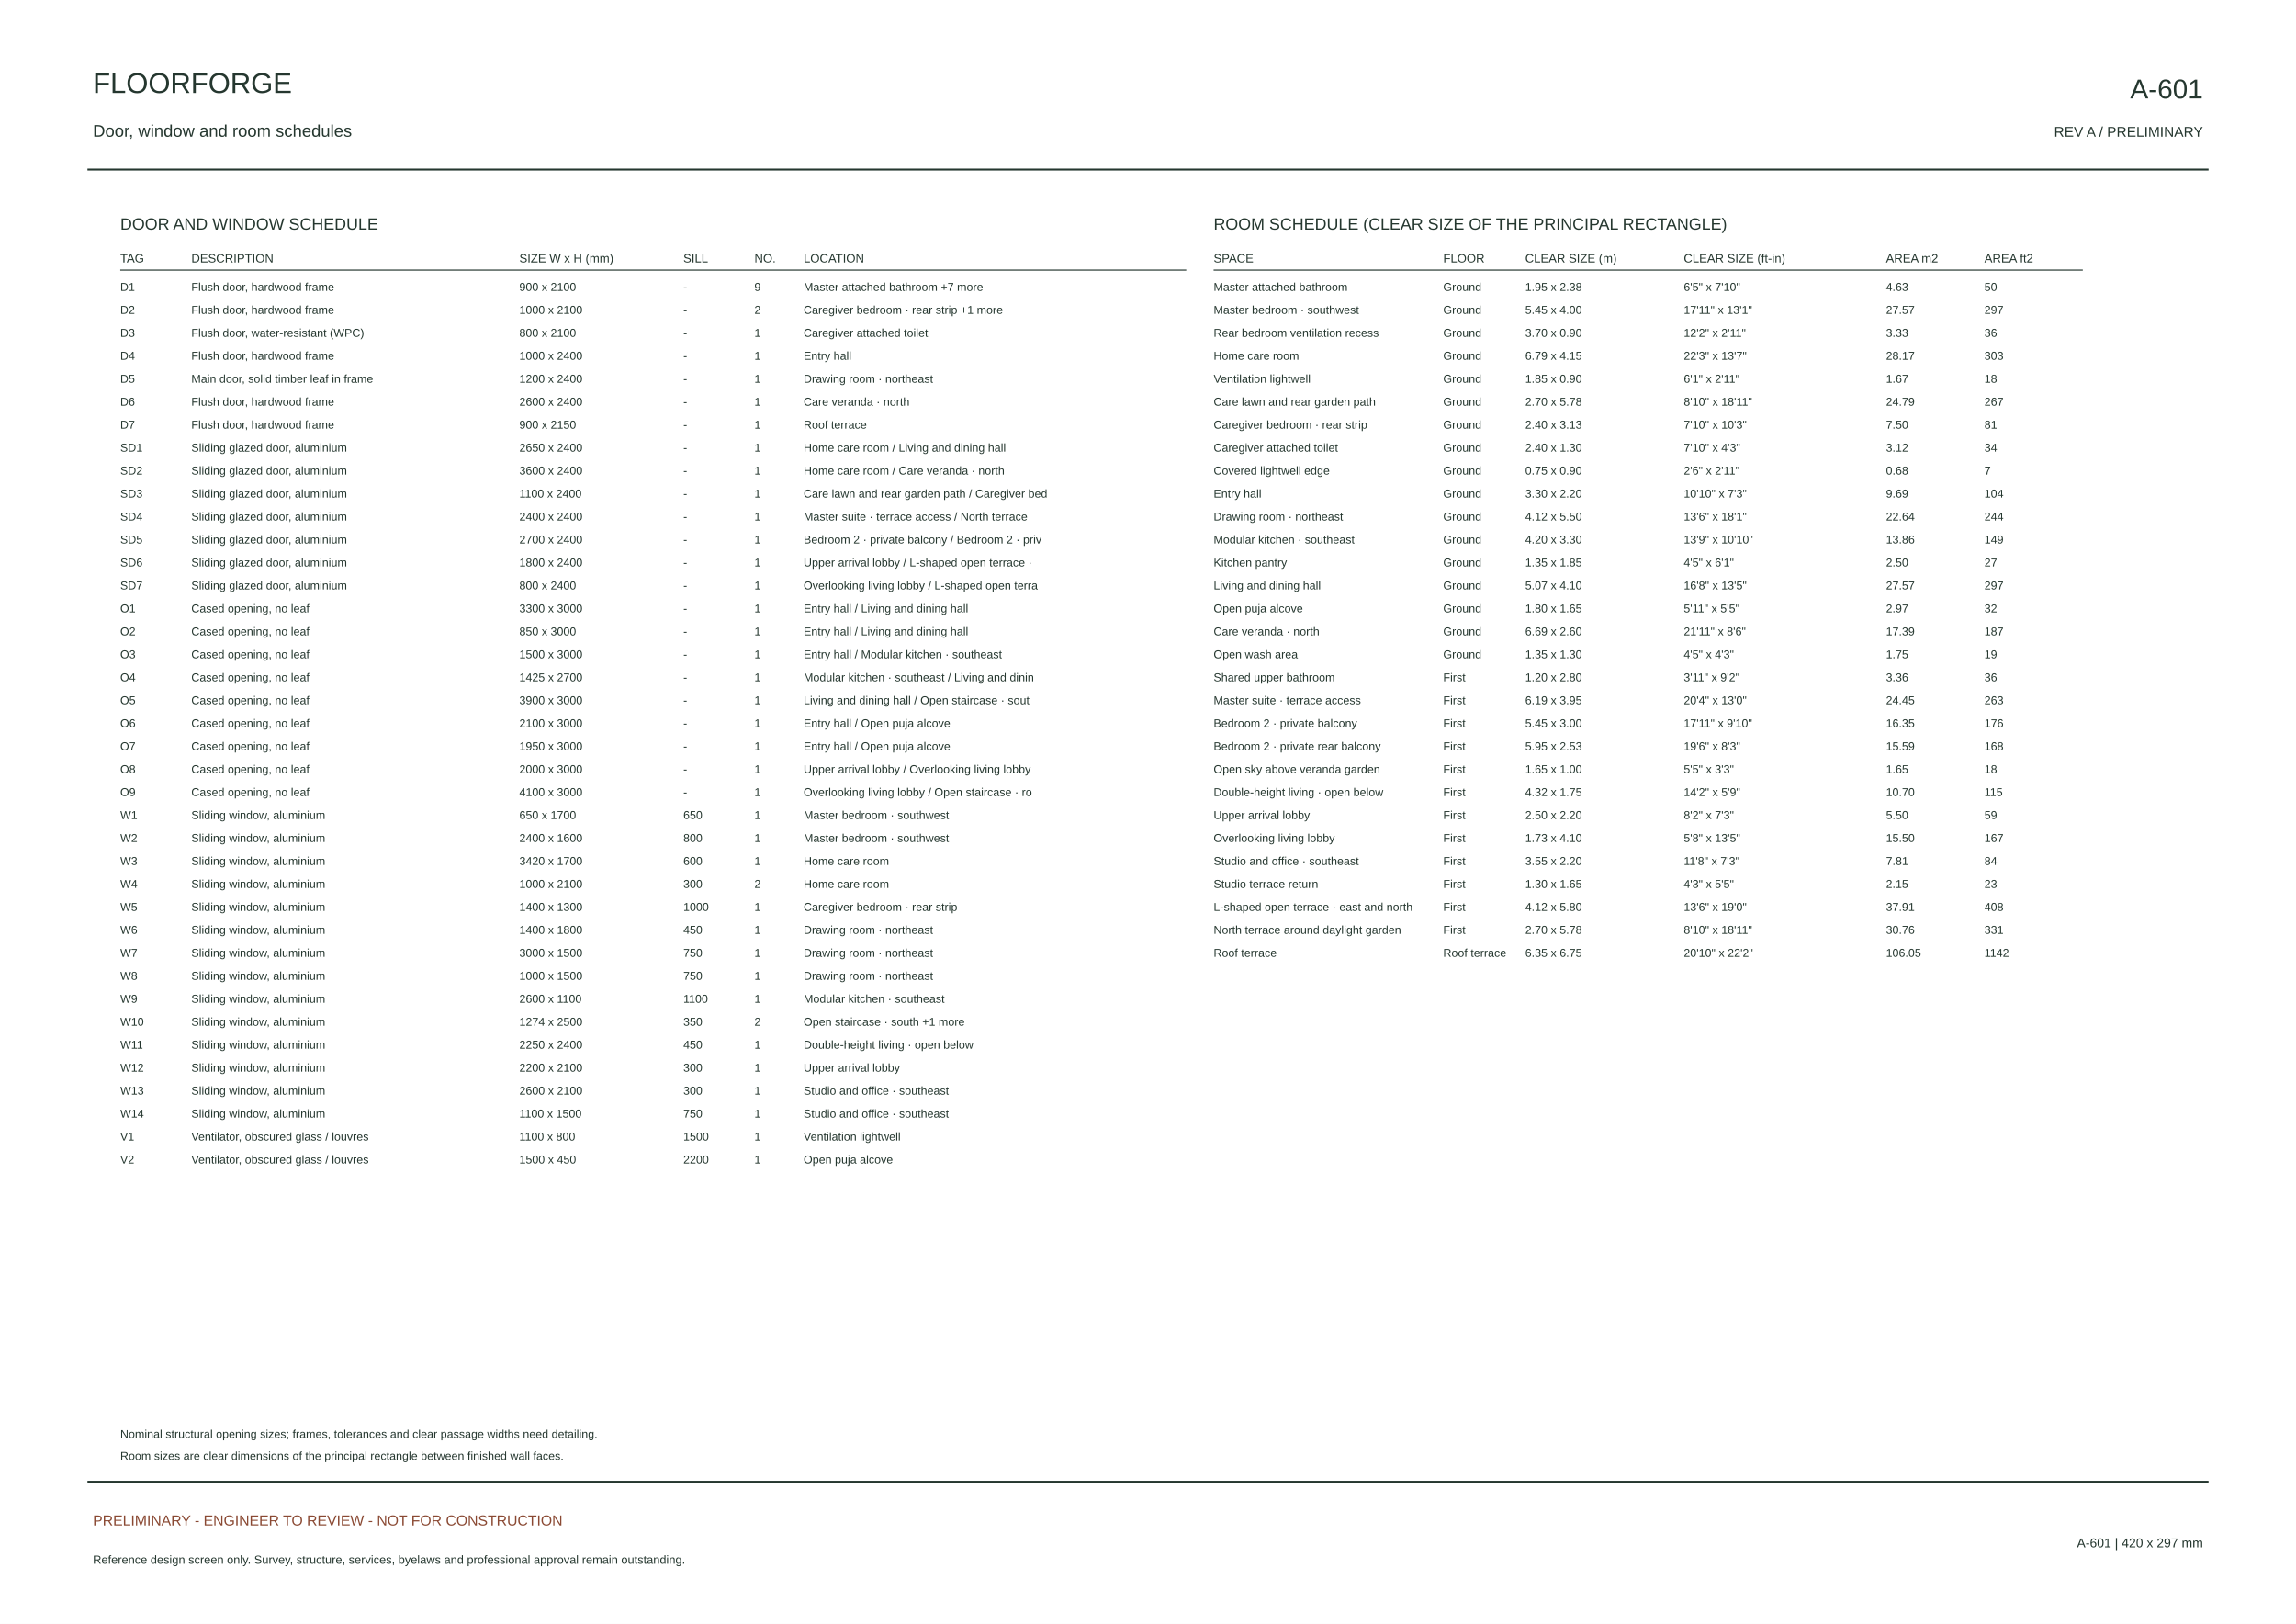
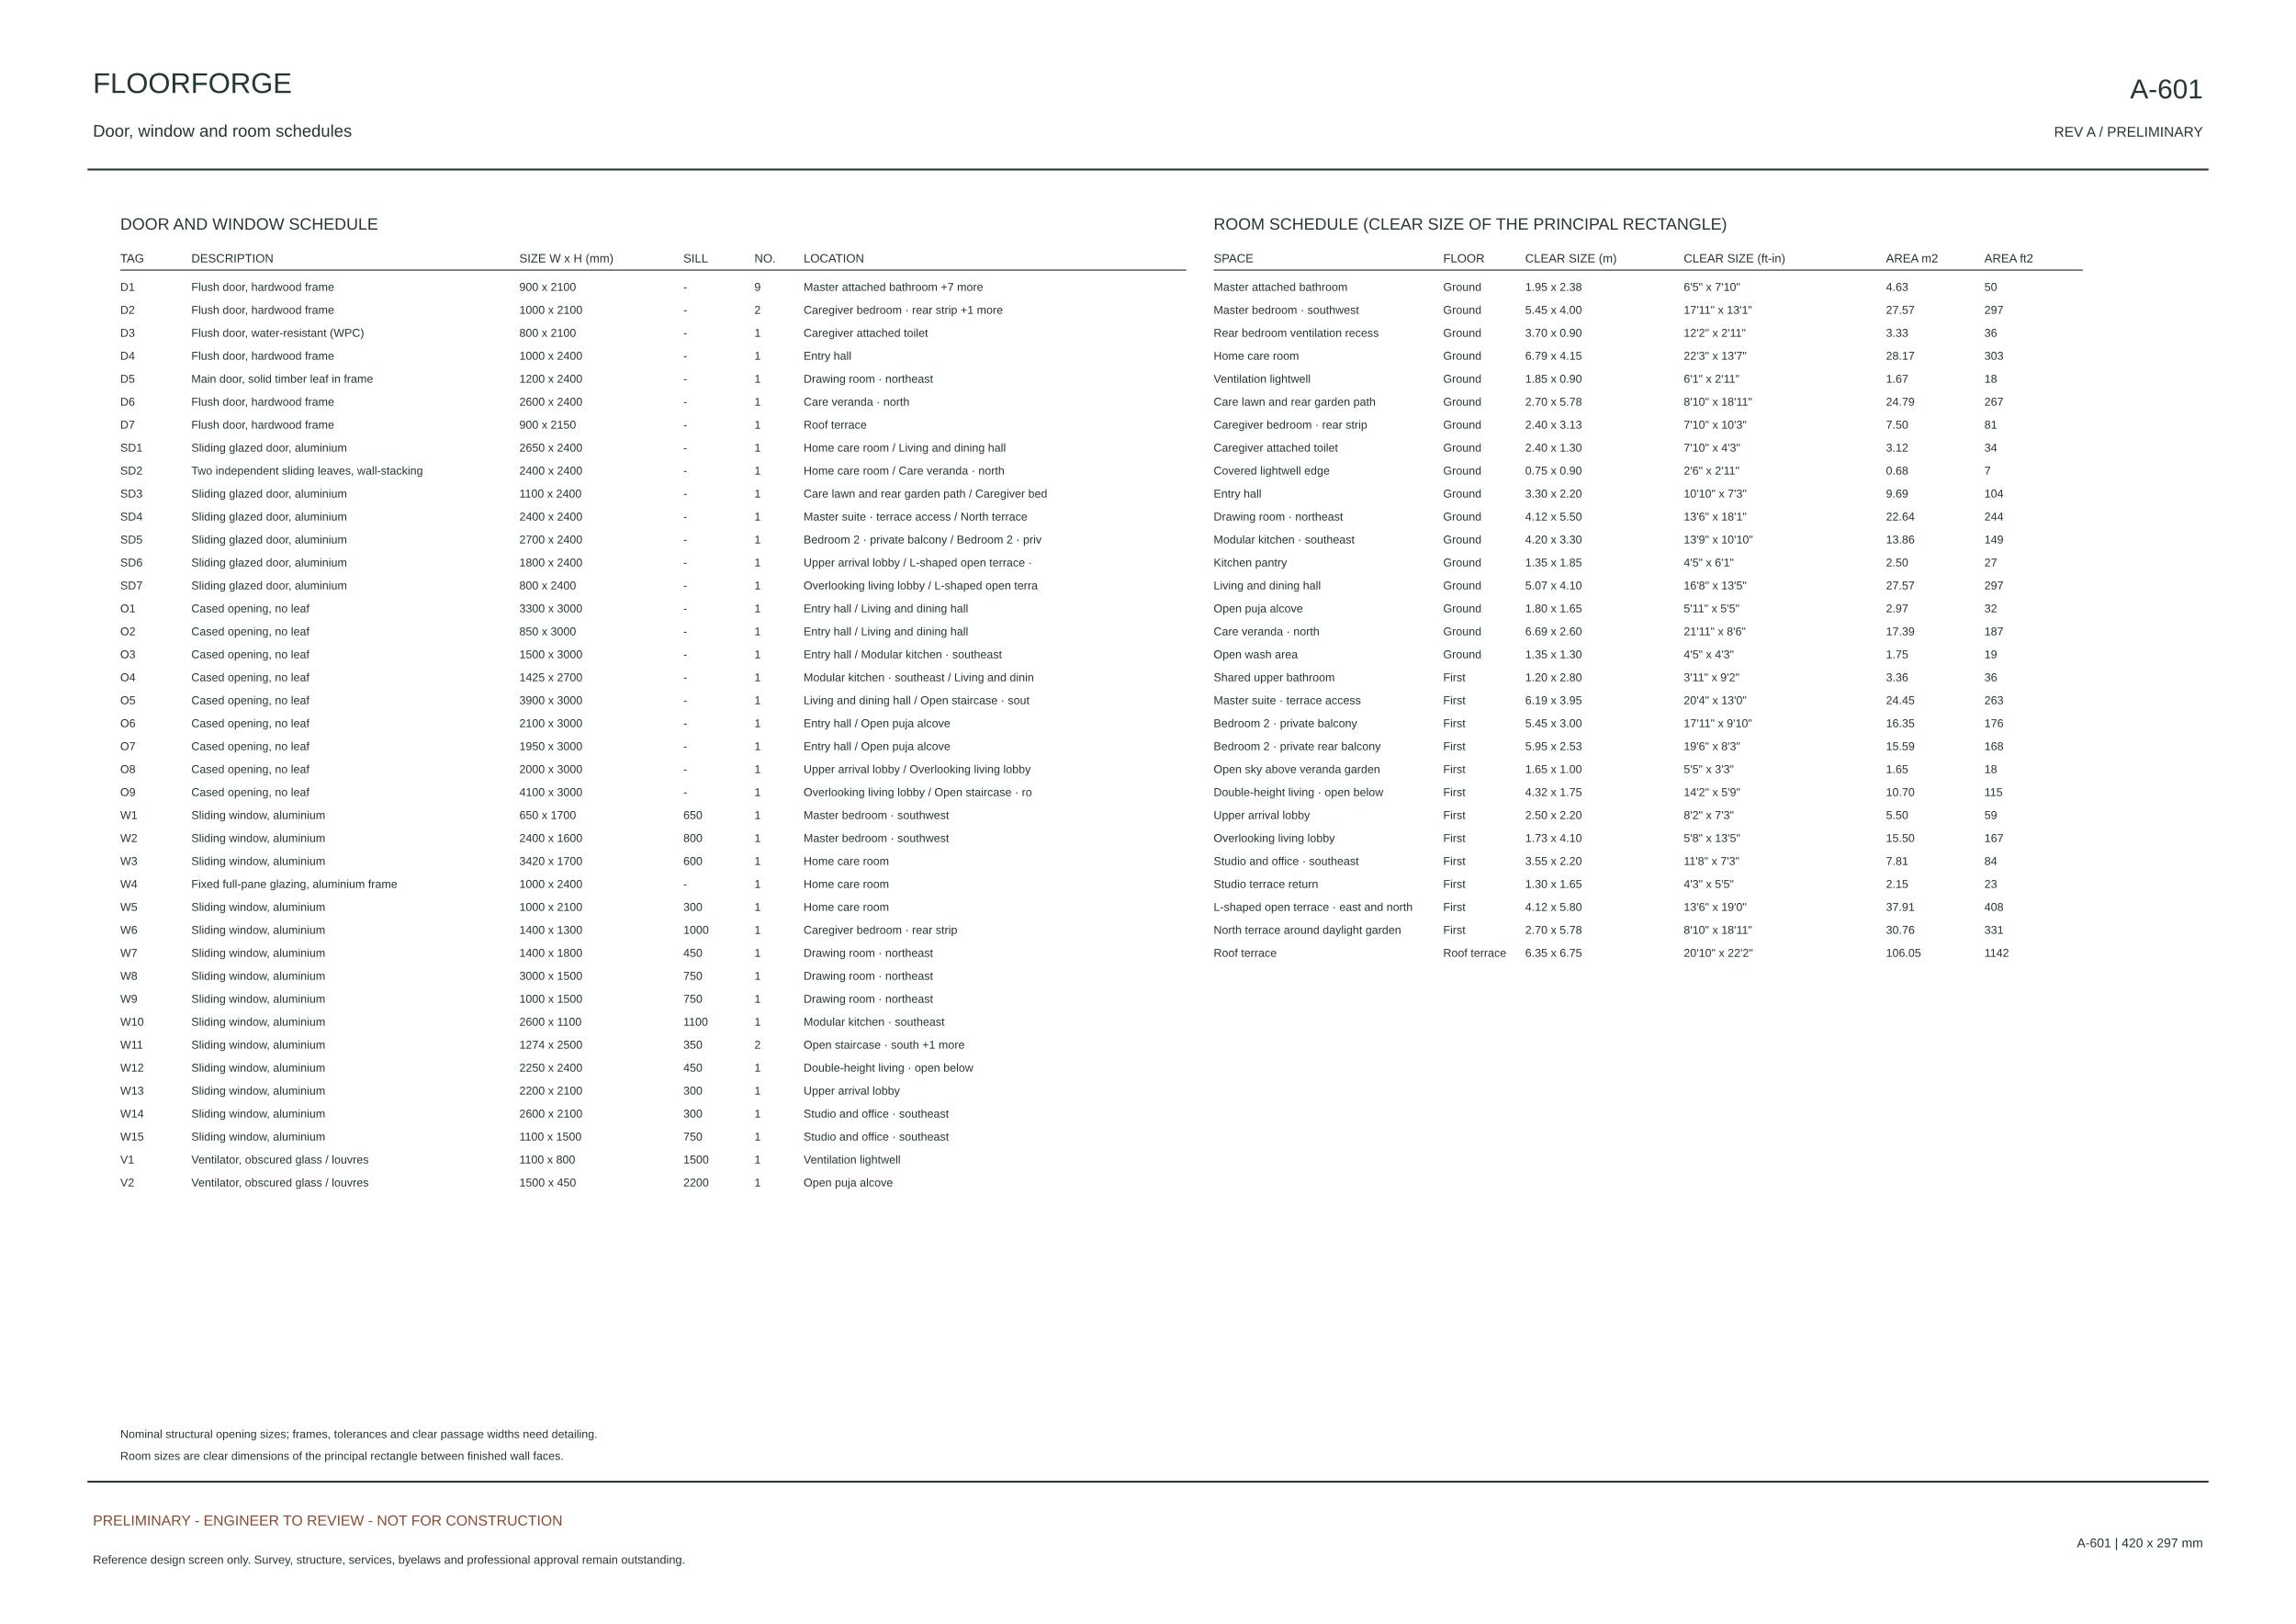
<svg xmlns="http://www.w3.org/2000/svg" width="420mm" height="297mm" viewBox="0 0 420 297">
  <rect width="420" height="297" fill="white" />
  <g font-family="Arial,Helvetica,sans-serif">
    <path d="M 16 31 H 404 M 16 271 H 404" stroke="#25372f" stroke-width=".35" />
    <text x="17" y="17" fill="#25372f" font-size="5.2" text-anchor="start">FLOORFORGE</text>
    <text x="17" y="25" fill="#25372f" font-size="3.1" text-anchor="start">Door, window and room schedules</text>
    <text x="403" y="18" fill="#25372f" font-size="5" text-anchor="end">A-601</text>
    <text x="403" y="25" fill="#25372f" font-size="2.6" text-anchor="end">REV A / PRELIMINARY</text>
    <text x="22" y="42" fill="#25372f" font-size="3" text-anchor="start">DOOR AND WINDOW SCHEDULE</text>
    <text x="22" y="48" fill="#25372f" font-size="2.2" text-anchor="start">TAG</text>
    <text x="35" y="48" fill="#25372f" font-size="2.2" text-anchor="start">DESCRIPTION</text>
    <text x="95" y="48" fill="#25372f" font-size="2.2" text-anchor="start">SIZE W x H (mm)</text>
    <text x="125" y="48" fill="#25372f" font-size="2.2" text-anchor="start">SILL</text>
    <text x="138" y="48" fill="#25372f" font-size="2.2" text-anchor="start">NO.</text>
    <text x="147" y="48" fill="#25372f" font-size="2.2" text-anchor="start">LOCATION</text>
    <path d="M 22 49.4 H 217" stroke="#25372f" stroke-width=".2" />
    <text x="22" y="53.2" fill="#25372f" font-size="2.1" text-anchor="start">D1</text>
    <text x="35" y="53.2" fill="#25372f" font-size="2.1" text-anchor="start">Flush door, hardwood frame</text>
    <text x="95" y="53.2" fill="#25372f" font-size="2.1" text-anchor="start">900 x 2100</text>
    <text x="125" y="53.2" fill="#25372f" font-size="2.1" text-anchor="start">-</text>
    <text x="138" y="53.2" fill="#25372f" font-size="2.1" text-anchor="start">9</text>
    <text x="147" y="53.2" fill="#25372f" font-size="2.1" text-anchor="start">Master attached bathroom +7 more</text>
    <text x="22" y="57.4" fill="#25372f" font-size="2.1" text-anchor="start">D2</text>
    <text x="35" y="57.4" fill="#25372f" font-size="2.1" text-anchor="start">Flush door, hardwood frame</text>
    <text x="95" y="57.4" fill="#25372f" font-size="2.1" text-anchor="start">1000 x 2100</text>
    <text x="125" y="57.4" fill="#25372f" font-size="2.1" text-anchor="start">-</text>
    <text x="138" y="57.4" fill="#25372f" font-size="2.1" text-anchor="start">2</text>
    <text x="147" y="57.4" fill="#25372f" font-size="2.1" text-anchor="start">Caregiver bedroom · rear strip +1 more</text>
    <text x="22" y="61.6" fill="#25372f" font-size="2.1" text-anchor="start">D3</text>
    <text x="35" y="61.6" fill="#25372f" font-size="2.1" text-anchor="start">Flush door, water-resistant (WPC)</text>
    <text x="95" y="61.6" fill="#25372f" font-size="2.1" text-anchor="start">800 x 2100</text>
    <text x="125" y="61.6" fill="#25372f" font-size="2.1" text-anchor="start">-</text>
    <text x="138" y="61.6" fill="#25372f" font-size="2.1" text-anchor="start">1</text>
    <text x="147" y="61.6" fill="#25372f" font-size="2.1" text-anchor="start">Caregiver attached toilet</text>
    <text x="22" y="65.8" fill="#25372f" font-size="2.1" text-anchor="start">D4</text>
    <text x="35" y="65.8" fill="#25372f" font-size="2.1" text-anchor="start">Flush door, hardwood frame</text>
    <text x="95" y="65.8" fill="#25372f" font-size="2.1" text-anchor="start">1000 x 2400</text>
    <text x="125" y="65.8" fill="#25372f" font-size="2.1" text-anchor="start">-</text>
    <text x="138" y="65.8" fill="#25372f" font-size="2.1" text-anchor="start">1</text>
    <text x="147" y="65.8" fill="#25372f" font-size="2.1" text-anchor="start">Entry hall</text>
    <text x="22" y="70" fill="#25372f" font-size="2.1" text-anchor="start">D5</text>
    <text x="35" y="70" fill="#25372f" font-size="2.1" text-anchor="start">Main door, solid timber leaf in frame</text>
    <text x="95" y="70" fill="#25372f" font-size="2.1" text-anchor="start">1200 x 2400</text>
    <text x="125" y="70" fill="#25372f" font-size="2.1" text-anchor="start">-</text>
    <text x="138" y="70" fill="#25372f" font-size="2.1" text-anchor="start">1</text>
    <text x="147" y="70" fill="#25372f" font-size="2.1" text-anchor="start">Drawing room · northeast</text>
    <text x="22" y="74.2" fill="#25372f" font-size="2.1" text-anchor="start">D6</text>
    <text x="35" y="74.2" fill="#25372f" font-size="2.1" text-anchor="start">Flush door, hardwood frame</text>
    <text x="95" y="74.2" fill="#25372f" font-size="2.1" text-anchor="start">2600 x 2400</text>
    <text x="125" y="74.2" fill="#25372f" font-size="2.1" text-anchor="start">-</text>
    <text x="138" y="74.2" fill="#25372f" font-size="2.1" text-anchor="start">1</text>
    <text x="147" y="74.2" fill="#25372f" font-size="2.1" text-anchor="start">Care veranda · north</text>
    <text x="22" y="78.4" fill="#25372f" font-size="2.1" text-anchor="start">D7</text>
    <text x="35" y="78.4" fill="#25372f" font-size="2.1" text-anchor="start">Flush door, hardwood frame</text>
    <text x="95" y="78.4" fill="#25372f" font-size="2.1" text-anchor="start">900 x 2150</text>
    <text x="125" y="78.4" fill="#25372f" font-size="2.1" text-anchor="start">-</text>
    <text x="138" y="78.4" fill="#25372f" font-size="2.1" text-anchor="start">1</text>
    <text x="147" y="78.4" fill="#25372f" font-size="2.1" text-anchor="start">Roof terrace</text>
    <text x="22" y="82.6" fill="#25372f" font-size="2.1" text-anchor="start">SD1</text>
    <text x="35" y="82.6" fill="#25372f" font-size="2.1" text-anchor="start">Sliding glazed door, aluminium</text>
    <text x="95" y="82.6" fill="#25372f" font-size="2.1" text-anchor="start">2650 x 2400</text>
    <text x="125" y="82.6" fill="#25372f" font-size="2.1" text-anchor="start">-</text>
    <text x="138" y="82.6" fill="#25372f" font-size="2.1" text-anchor="start">1</text>
    <text x="147" y="82.6" fill="#25372f" font-size="2.1" text-anchor="start">Home care room / Living and dining hall</text>
    <text x="22" y="86.8" fill="#25372f" font-size="2.1" text-anchor="start">SD2</text>
-     <text x="35" y="86.8" fill="#25372f" font-size="2.1" text-anchor="start">Sliding glazed door, aluminium</text>
-     <text x="95" y="86.8" fill="#25372f" font-size="2.1" text-anchor="start">3600 x 2400</text>
+     <text x="35" y="86.8" fill="#25372f" font-size="2.1" text-anchor="start">Two independent sliding leaves, wall-stacking</text>
+     <text x="95" y="86.8" fill="#25372f" font-size="2.1" text-anchor="start">2400 x 2400</text>
    <text x="125" y="86.8" fill="#25372f" font-size="2.1" text-anchor="start">-</text>
    <text x="138" y="86.8" fill="#25372f" font-size="2.1" text-anchor="start">1</text>
    <text x="147" y="86.8" fill="#25372f" font-size="2.1" text-anchor="start">Home care room / Care veranda · north</text>
    <text x="22" y="91" fill="#25372f" font-size="2.1" text-anchor="start">SD3</text>
    <text x="35" y="91" fill="#25372f" font-size="2.1" text-anchor="start">Sliding glazed door, aluminium</text>
    <text x="95" y="91" fill="#25372f" font-size="2.1" text-anchor="start">1100 x 2400</text>
    <text x="125" y="91" fill="#25372f" font-size="2.1" text-anchor="start">-</text>
    <text x="138" y="91" fill="#25372f" font-size="2.1" text-anchor="start">1</text>
    <text x="147" y="91" fill="#25372f" font-size="2.1" text-anchor="start">Care lawn and rear garden path / Caregiver bed</text>
    <text x="22" y="95.2" fill="#25372f" font-size="2.1" text-anchor="start">SD4</text>
    <text x="35" y="95.2" fill="#25372f" font-size="2.1" text-anchor="start">Sliding glazed door, aluminium</text>
    <text x="95" y="95.2" fill="#25372f" font-size="2.1" text-anchor="start">2400 x 2400</text>
    <text x="125" y="95.2" fill="#25372f" font-size="2.1" text-anchor="start">-</text>
    <text x="138" y="95.2" fill="#25372f" font-size="2.1" text-anchor="start">1</text>
    <text x="147" y="95.2" fill="#25372f" font-size="2.1" text-anchor="start">Master suite · terrace access / North terrace </text>
    <text x="22" y="99.4" fill="#25372f" font-size="2.1" text-anchor="start">SD5</text>
    <text x="35" y="99.4" fill="#25372f" font-size="2.1" text-anchor="start">Sliding glazed door, aluminium</text>
    <text x="95" y="99.4" fill="#25372f" font-size="2.1" text-anchor="start">2700 x 2400</text>
    <text x="125" y="99.4" fill="#25372f" font-size="2.1" text-anchor="start">-</text>
    <text x="138" y="99.4" fill="#25372f" font-size="2.1" text-anchor="start">1</text>
    <text x="147" y="99.4" fill="#25372f" font-size="2.1" text-anchor="start">Bedroom 2 · private balcony / Bedroom 2 · priv</text>
    <text x="22" y="103.6" fill="#25372f" font-size="2.1" text-anchor="start">SD6</text>
    <text x="35" y="103.6" fill="#25372f" font-size="2.1" text-anchor="start">Sliding glazed door, aluminium</text>
    <text x="95" y="103.6" fill="#25372f" font-size="2.1" text-anchor="start">1800 x 2400</text>
    <text x="125" y="103.6" fill="#25372f" font-size="2.1" text-anchor="start">-</text>
    <text x="138" y="103.6" fill="#25372f" font-size="2.1" text-anchor="start">1</text>
    <text x="147" y="103.6" fill="#25372f" font-size="2.1" text-anchor="start">Upper arrival lobby / L-shaped open terrace · </text>
    <text x="22" y="107.8" fill="#25372f" font-size="2.1" text-anchor="start">SD7</text>
    <text x="35" y="107.8" fill="#25372f" font-size="2.1" text-anchor="start">Sliding glazed door, aluminium</text>
    <text x="95" y="107.8" fill="#25372f" font-size="2.1" text-anchor="start">800 x 2400</text>
    <text x="125" y="107.8" fill="#25372f" font-size="2.1" text-anchor="start">-</text>
    <text x="138" y="107.8" fill="#25372f" font-size="2.1" text-anchor="start">1</text>
    <text x="147" y="107.8" fill="#25372f" font-size="2.1" text-anchor="start">Overlooking living lobby / L-shaped open terra</text>
    <text x="22" y="112" fill="#25372f" font-size="2.1" text-anchor="start">O1</text>
    <text x="35" y="112" fill="#25372f" font-size="2.1" text-anchor="start">Cased opening, no leaf</text>
    <text x="95" y="112" fill="#25372f" font-size="2.1" text-anchor="start">3300 x 3000</text>
    <text x="125" y="112" fill="#25372f" font-size="2.1" text-anchor="start">-</text>
    <text x="138" y="112" fill="#25372f" font-size="2.1" text-anchor="start">1</text>
    <text x="147" y="112" fill="#25372f" font-size="2.1" text-anchor="start">Entry hall / Living and dining hall</text>
    <text x="22" y="116.2" fill="#25372f" font-size="2.1" text-anchor="start">O2</text>
    <text x="35" y="116.2" fill="#25372f" font-size="2.1" text-anchor="start">Cased opening, no leaf</text>
    <text x="95" y="116.2" fill="#25372f" font-size="2.1" text-anchor="start">850 x 3000</text>
    <text x="125" y="116.2" fill="#25372f" font-size="2.1" text-anchor="start">-</text>
    <text x="138" y="116.2" fill="#25372f" font-size="2.1" text-anchor="start">1</text>
    <text x="147" y="116.2" fill="#25372f" font-size="2.1" text-anchor="start">Entry hall / Living and dining hall</text>
    <text x="22" y="120.4" fill="#25372f" font-size="2.1" text-anchor="start">O3</text>
    <text x="35" y="120.4" fill="#25372f" font-size="2.1" text-anchor="start">Cased opening, no leaf</text>
    <text x="95" y="120.4" fill="#25372f" font-size="2.1" text-anchor="start">1500 x 3000</text>
    <text x="125" y="120.4" fill="#25372f" font-size="2.1" text-anchor="start">-</text>
    <text x="138" y="120.4" fill="#25372f" font-size="2.1" text-anchor="start">1</text>
    <text x="147" y="120.4" fill="#25372f" font-size="2.1" text-anchor="start">Entry hall / Modular kitchen · southeast</text>
    <text x="22" y="124.6" fill="#25372f" font-size="2.1" text-anchor="start">O4</text>
    <text x="35" y="124.6" fill="#25372f" font-size="2.1" text-anchor="start">Cased opening, no leaf</text>
    <text x="95" y="124.6" fill="#25372f" font-size="2.1" text-anchor="start">1425 x 2700</text>
    <text x="125" y="124.6" fill="#25372f" font-size="2.1" text-anchor="start">-</text>
    <text x="138" y="124.6" fill="#25372f" font-size="2.1" text-anchor="start">1</text>
    <text x="147" y="124.6" fill="#25372f" font-size="2.1" text-anchor="start">Modular kitchen · southeast / Living and dinin</text>
    <text x="22" y="128.8" fill="#25372f" font-size="2.1" text-anchor="start">O5</text>
    <text x="35" y="128.8" fill="#25372f" font-size="2.1" text-anchor="start">Cased opening, no leaf</text>
    <text x="95" y="128.8" fill="#25372f" font-size="2.1" text-anchor="start">3900 x 3000</text>
    <text x="125" y="128.8" fill="#25372f" font-size="2.1" text-anchor="start">-</text>
    <text x="138" y="128.8" fill="#25372f" font-size="2.1" text-anchor="start">1</text>
    <text x="147" y="128.8" fill="#25372f" font-size="2.1" text-anchor="start">Living and dining hall / Open staircase · sout</text>
    <text x="22" y="133" fill="#25372f" font-size="2.1" text-anchor="start">O6</text>
    <text x="35" y="133" fill="#25372f" font-size="2.1" text-anchor="start">Cased opening, no leaf</text>
    <text x="95" y="133" fill="#25372f" font-size="2.1" text-anchor="start">2100 x 3000</text>
    <text x="125" y="133" fill="#25372f" font-size="2.1" text-anchor="start">-</text>
    <text x="138" y="133" fill="#25372f" font-size="2.1" text-anchor="start">1</text>
    <text x="147" y="133" fill="#25372f" font-size="2.1" text-anchor="start">Entry hall / Open puja alcove</text>
    <text x="22" y="137.2" fill="#25372f" font-size="2.1" text-anchor="start">O7</text>
    <text x="35" y="137.2" fill="#25372f" font-size="2.1" text-anchor="start">Cased opening, no leaf</text>
    <text x="95" y="137.2" fill="#25372f" font-size="2.1" text-anchor="start">1950 x 3000</text>
    <text x="125" y="137.2" fill="#25372f" font-size="2.1" text-anchor="start">-</text>
    <text x="138" y="137.2" fill="#25372f" font-size="2.1" text-anchor="start">1</text>
    <text x="147" y="137.2" fill="#25372f" font-size="2.1" text-anchor="start">Entry hall / Open puja alcove</text>
    <text x="22" y="141.4" fill="#25372f" font-size="2.1" text-anchor="start">O8</text>
    <text x="35" y="141.4" fill="#25372f" font-size="2.1" text-anchor="start">Cased opening, no leaf</text>
    <text x="95" y="141.4" fill="#25372f" font-size="2.1" text-anchor="start">2000 x 3000</text>
    <text x="125" y="141.4" fill="#25372f" font-size="2.1" text-anchor="start">-</text>
    <text x="138" y="141.4" fill="#25372f" font-size="2.1" text-anchor="start">1</text>
    <text x="147" y="141.4" fill="#25372f" font-size="2.1" text-anchor="start">Upper arrival lobby / Overlooking living lobby</text>
    <text x="22" y="145.6" fill="#25372f" font-size="2.1" text-anchor="start">O9</text>
    <text x="35" y="145.6" fill="#25372f" font-size="2.1" text-anchor="start">Cased opening, no leaf</text>
    <text x="95" y="145.6" fill="#25372f" font-size="2.1" text-anchor="start">4100 x 3000</text>
    <text x="125" y="145.6" fill="#25372f" font-size="2.1" text-anchor="start">-</text>
    <text x="138" y="145.6" fill="#25372f" font-size="2.1" text-anchor="start">1</text>
    <text x="147" y="145.6" fill="#25372f" font-size="2.1" text-anchor="start">Overlooking living lobby / Open staircase · ro</text>
    <text x="22" y="149.8" fill="#25372f" font-size="2.1" text-anchor="start">W1</text>
    <text x="35" y="149.8" fill="#25372f" font-size="2.1" text-anchor="start">Sliding window, aluminium</text>
    <text x="95" y="149.8" fill="#25372f" font-size="2.1" text-anchor="start">650 x 1700</text>
    <text x="125" y="149.8" fill="#25372f" font-size="2.1" text-anchor="start">650</text>
    <text x="138" y="149.8" fill="#25372f" font-size="2.1" text-anchor="start">1</text>
    <text x="147" y="149.8" fill="#25372f" font-size="2.1" text-anchor="start">Master bedroom · southwest</text>
    <text x="22" y="154" fill="#25372f" font-size="2.1" text-anchor="start">W2</text>
    <text x="35" y="154" fill="#25372f" font-size="2.1" text-anchor="start">Sliding window, aluminium</text>
    <text x="95" y="154" fill="#25372f" font-size="2.1" text-anchor="start">2400 x 1600</text>
    <text x="125" y="154" fill="#25372f" font-size="2.1" text-anchor="start">800</text>
    <text x="138" y="154" fill="#25372f" font-size="2.1" text-anchor="start">1</text>
    <text x="147" y="154" fill="#25372f" font-size="2.1" text-anchor="start">Master bedroom · southwest</text>
    <text x="22" y="158.2" fill="#25372f" font-size="2.1" text-anchor="start">W3</text>
    <text x="35" y="158.2" fill="#25372f" font-size="2.1" text-anchor="start">Sliding window, aluminium</text>
    <text x="95" y="158.2" fill="#25372f" font-size="2.1" text-anchor="start">3420 x 1700</text>
    <text x="125" y="158.2" fill="#25372f" font-size="2.1" text-anchor="start">600</text>
    <text x="138" y="158.2" fill="#25372f" font-size="2.1" text-anchor="start">1</text>
    <text x="147" y="158.2" fill="#25372f" font-size="2.1" text-anchor="start">Home care room</text>
    <text x="22" y="162.4" fill="#25372f" font-size="2.1" text-anchor="start">W4</text>
-     <text x="35" y="162.4" fill="#25372f" font-size="2.1" text-anchor="start">Sliding window, aluminium</text>
-     <text x="95" y="162.4" fill="#25372f" font-size="2.1" text-anchor="start">1000 x 2100</text>
-     <text x="125" y="162.4" fill="#25372f" font-size="2.1" text-anchor="start">300</text>
-     <text x="138" y="162.4" fill="#25372f" font-size="2.1" text-anchor="start">2</text>
+     <text x="35" y="162.4" fill="#25372f" font-size="2.1" text-anchor="start">Fixed full-pane glazing, aluminium frame</text>
+     <text x="95" y="162.4" fill="#25372f" font-size="2.1" text-anchor="start">1000 x 2400</text>
+     <text x="125" y="162.4" fill="#25372f" font-size="2.1" text-anchor="start">-</text>
+     <text x="138" y="162.4" fill="#25372f" font-size="2.1" text-anchor="start">1</text>
    <text x="147" y="162.4" fill="#25372f" font-size="2.1" text-anchor="start">Home care room</text>
    <text x="22" y="166.6" fill="#25372f" font-size="2.1" text-anchor="start">W5</text>
    <text x="35" y="166.6" fill="#25372f" font-size="2.1" text-anchor="start">Sliding window, aluminium</text>
-     <text x="95" y="166.6" fill="#25372f" font-size="2.1" text-anchor="start">1400 x 1300</text>
-     <text x="125" y="166.6" fill="#25372f" font-size="2.1" text-anchor="start">1000</text>
+     <text x="95" y="166.6" fill="#25372f" font-size="2.1" text-anchor="start">1000 x 2100</text>
+     <text x="125" y="166.6" fill="#25372f" font-size="2.1" text-anchor="start">300</text>
    <text x="138" y="166.6" fill="#25372f" font-size="2.1" text-anchor="start">1</text>
-     <text x="147" y="166.6" fill="#25372f" font-size="2.1" text-anchor="start">Caregiver bedroom · rear strip</text>
+     <text x="147" y="166.6" fill="#25372f" font-size="2.1" text-anchor="start">Home care room</text>
    <text x="22" y="170.8" fill="#25372f" font-size="2.1" text-anchor="start">W6</text>
    <text x="35" y="170.8" fill="#25372f" font-size="2.1" text-anchor="start">Sliding window, aluminium</text>
-     <text x="95" y="170.8" fill="#25372f" font-size="2.1" text-anchor="start">1400 x 1800</text>
-     <text x="125" y="170.8" fill="#25372f" font-size="2.1" text-anchor="start">450</text>
+     <text x="95" y="170.8" fill="#25372f" font-size="2.1" text-anchor="start">1400 x 1300</text>
+     <text x="125" y="170.8" fill="#25372f" font-size="2.1" text-anchor="start">1000</text>
    <text x="138" y="170.8" fill="#25372f" font-size="2.1" text-anchor="start">1</text>
-     <text x="147" y="170.8" fill="#25372f" font-size="2.1" text-anchor="start">Drawing room · northeast</text>
+     <text x="147" y="170.8" fill="#25372f" font-size="2.1" text-anchor="start">Caregiver bedroom · rear strip</text>
    <text x="22" y="175" fill="#25372f" font-size="2.1" text-anchor="start">W7</text>
    <text x="35" y="175" fill="#25372f" font-size="2.1" text-anchor="start">Sliding window, aluminium</text>
-     <text x="95" y="175" fill="#25372f" font-size="2.1" text-anchor="start">3000 x 1500</text>
-     <text x="125" y="175" fill="#25372f" font-size="2.1" text-anchor="start">750</text>
+     <text x="95" y="175" fill="#25372f" font-size="2.1" text-anchor="start">1400 x 1800</text>
+     <text x="125" y="175" fill="#25372f" font-size="2.1" text-anchor="start">450</text>
    <text x="138" y="175" fill="#25372f" font-size="2.1" text-anchor="start">1</text>
    <text x="147" y="175" fill="#25372f" font-size="2.1" text-anchor="start">Drawing room · northeast</text>
    <text x="22" y="179.2" fill="#25372f" font-size="2.1" text-anchor="start">W8</text>
    <text x="35" y="179.2" fill="#25372f" font-size="2.1" text-anchor="start">Sliding window, aluminium</text>
-     <text x="95" y="179.2" fill="#25372f" font-size="2.1" text-anchor="start">1000 x 1500</text>
+     <text x="95" y="179.2" fill="#25372f" font-size="2.1" text-anchor="start">3000 x 1500</text>
    <text x="125" y="179.2" fill="#25372f" font-size="2.1" text-anchor="start">750</text>
    <text x="138" y="179.2" fill="#25372f" font-size="2.1" text-anchor="start">1</text>
    <text x="147" y="179.2" fill="#25372f" font-size="2.1" text-anchor="start">Drawing room · northeast</text>
    <text x="22" y="183.4" fill="#25372f" font-size="2.1" text-anchor="start">W9</text>
    <text x="35" y="183.4" fill="#25372f" font-size="2.1" text-anchor="start">Sliding window, aluminium</text>
-     <text x="95" y="183.4" fill="#25372f" font-size="2.1" text-anchor="start">2600 x 1100</text>
-     <text x="125" y="183.4" fill="#25372f" font-size="2.1" text-anchor="start">1100</text>
+     <text x="95" y="183.4" fill="#25372f" font-size="2.1" text-anchor="start">1000 x 1500</text>
+     <text x="125" y="183.4" fill="#25372f" font-size="2.1" text-anchor="start">750</text>
    <text x="138" y="183.4" fill="#25372f" font-size="2.1" text-anchor="start">1</text>
-     <text x="147" y="183.4" fill="#25372f" font-size="2.1" text-anchor="start">Modular kitchen · southeast</text>
+     <text x="147" y="183.4" fill="#25372f" font-size="2.1" text-anchor="start">Drawing room · northeast</text>
    <text x="22" y="187.6" fill="#25372f" font-size="2.1" text-anchor="start">W10</text>
    <text x="35" y="187.6" fill="#25372f" font-size="2.1" text-anchor="start">Sliding window, aluminium</text>
-     <text x="95" y="187.6" fill="#25372f" font-size="2.1" text-anchor="start">1274 x 2500</text>
-     <text x="125" y="187.6" fill="#25372f" font-size="2.1" text-anchor="start">350</text>
-     <text x="138" y="187.6" fill="#25372f" font-size="2.1" text-anchor="start">2</text>
-     <text x="147" y="187.6" fill="#25372f" font-size="2.1" text-anchor="start">Open staircase · south +1 more</text>
+     <text x="95" y="187.6" fill="#25372f" font-size="2.1" text-anchor="start">2600 x 1100</text>
+     <text x="125" y="187.6" fill="#25372f" font-size="2.1" text-anchor="start">1100</text>
+     <text x="138" y="187.6" fill="#25372f" font-size="2.1" text-anchor="start">1</text>
+     <text x="147" y="187.6" fill="#25372f" font-size="2.1" text-anchor="start">Modular kitchen · southeast</text>
    <text x="22" y="191.8" fill="#25372f" font-size="2.1" text-anchor="start">W11</text>
    <text x="35" y="191.8" fill="#25372f" font-size="2.1" text-anchor="start">Sliding window, aluminium</text>
-     <text x="95" y="191.8" fill="#25372f" font-size="2.1" text-anchor="start">2250 x 2400</text>
-     <text x="125" y="191.8" fill="#25372f" font-size="2.1" text-anchor="start">450</text>
-     <text x="138" y="191.8" fill="#25372f" font-size="2.1" text-anchor="start">1</text>
-     <text x="147" y="191.8" fill="#25372f" font-size="2.1" text-anchor="start">Double-height living · open below</text>
+     <text x="95" y="191.8" fill="#25372f" font-size="2.1" text-anchor="start">1274 x 2500</text>
+     <text x="125" y="191.8" fill="#25372f" font-size="2.1" text-anchor="start">350</text>
+     <text x="138" y="191.8" fill="#25372f" font-size="2.1" text-anchor="start">2</text>
+     <text x="147" y="191.8" fill="#25372f" font-size="2.1" text-anchor="start">Open staircase · south +1 more</text>
    <text x="22" y="196" fill="#25372f" font-size="2.1" text-anchor="start">W12</text>
    <text x="35" y="196" fill="#25372f" font-size="2.1" text-anchor="start">Sliding window, aluminium</text>
-     <text x="95" y="196" fill="#25372f" font-size="2.1" text-anchor="start">2200 x 2100</text>
-     <text x="125" y="196" fill="#25372f" font-size="2.1" text-anchor="start">300</text>
+     <text x="95" y="196" fill="#25372f" font-size="2.1" text-anchor="start">2250 x 2400</text>
+     <text x="125" y="196" fill="#25372f" font-size="2.1" text-anchor="start">450</text>
    <text x="138" y="196" fill="#25372f" font-size="2.1" text-anchor="start">1</text>
-     <text x="147" y="196" fill="#25372f" font-size="2.1" text-anchor="start">Upper arrival lobby</text>
+     <text x="147" y="196" fill="#25372f" font-size="2.1" text-anchor="start">Double-height living · open below</text>
    <text x="22" y="200.2" fill="#25372f" font-size="2.1" text-anchor="start">W13</text>
    <text x="35" y="200.2" fill="#25372f" font-size="2.1" text-anchor="start">Sliding window, aluminium</text>
-     <text x="95" y="200.2" fill="#25372f" font-size="2.1" text-anchor="start">2600 x 2100</text>
+     <text x="95" y="200.2" fill="#25372f" font-size="2.1" text-anchor="start">2200 x 2100</text>
    <text x="125" y="200.2" fill="#25372f" font-size="2.1" text-anchor="start">300</text>
    <text x="138" y="200.2" fill="#25372f" font-size="2.1" text-anchor="start">1</text>
-     <text x="147" y="200.2" fill="#25372f" font-size="2.1" text-anchor="start">Studio and office · southeast</text>
+     <text x="147" y="200.2" fill="#25372f" font-size="2.1" text-anchor="start">Upper arrival lobby</text>
    <text x="22" y="204.4" fill="#25372f" font-size="2.1" text-anchor="start">W14</text>
    <text x="35" y="204.4" fill="#25372f" font-size="2.1" text-anchor="start">Sliding window, aluminium</text>
-     <text x="95" y="204.4" fill="#25372f" font-size="2.1" text-anchor="start">1100 x 1500</text>
-     <text x="125" y="204.4" fill="#25372f" font-size="2.1" text-anchor="start">750</text>
+     <text x="95" y="204.4" fill="#25372f" font-size="2.1" text-anchor="start">2600 x 2100</text>
+     <text x="125" y="204.4" fill="#25372f" font-size="2.1" text-anchor="start">300</text>
    <text x="138" y="204.4" fill="#25372f" font-size="2.1" text-anchor="start">1</text>
    <text x="147" y="204.4" fill="#25372f" font-size="2.1" text-anchor="start">Studio and office · southeast</text>
-     <text x="22" y="208.6" fill="#25372f" font-size="2.1" text-anchor="start">V1</text>
-     <text x="35" y="208.6" fill="#25372f" font-size="2.1" text-anchor="start">Ventilator, obscured glass / louvres</text>
-     <text x="95" y="208.6" fill="#25372f" font-size="2.1" text-anchor="start">1100 x 800</text>
-     <text x="125" y="208.6" fill="#25372f" font-size="2.1" text-anchor="start">1500</text>
+     <text x="22" y="208.6" fill="#25372f" font-size="2.1" text-anchor="start">W15</text>
+     <text x="35" y="208.6" fill="#25372f" font-size="2.1" text-anchor="start">Sliding window, aluminium</text>
+     <text x="95" y="208.6" fill="#25372f" font-size="2.1" text-anchor="start">1100 x 1500</text>
+     <text x="125" y="208.6" fill="#25372f" font-size="2.1" text-anchor="start">750</text>
    <text x="138" y="208.6" fill="#25372f" font-size="2.1" text-anchor="start">1</text>
-     <text x="147" y="208.6" fill="#25372f" font-size="2.1" text-anchor="start">Ventilation lightwell</text>
-     <text x="22" y="212.8" fill="#25372f" font-size="2.1" text-anchor="start">V2</text>
+     <text x="147" y="208.6" fill="#25372f" font-size="2.1" text-anchor="start">Studio and office · southeast</text>
+     <text x="22" y="212.8" fill="#25372f" font-size="2.1" text-anchor="start">V1</text>
    <text x="35" y="212.8" fill="#25372f" font-size="2.1" text-anchor="start">Ventilator, obscured glass / louvres</text>
-     <text x="95" y="212.8" fill="#25372f" font-size="2.1" text-anchor="start">1500 x 450</text>
-     <text x="125" y="212.8" fill="#25372f" font-size="2.1" text-anchor="start">2200</text>
+     <text x="95" y="212.8" fill="#25372f" font-size="2.1" text-anchor="start">1100 x 800</text>
+     <text x="125" y="212.8" fill="#25372f" font-size="2.1" text-anchor="start">1500</text>
    <text x="138" y="212.8" fill="#25372f" font-size="2.1" text-anchor="start">1</text>
-     <text x="147" y="212.8" fill="#25372f" font-size="2.1" text-anchor="start">Open puja alcove</text>
+     <text x="147" y="212.8" fill="#25372f" font-size="2.1" text-anchor="start">Ventilation lightwell</text>
+     <text x="22" y="217" fill="#25372f" font-size="2.1" text-anchor="start">V2</text>
+     <text x="35" y="217" fill="#25372f" font-size="2.1" text-anchor="start">Ventilator, obscured glass / louvres</text>
+     <text x="95" y="217" fill="#25372f" font-size="2.1" text-anchor="start">1500 x 450</text>
+     <text x="125" y="217" fill="#25372f" font-size="2.1" text-anchor="start">2200</text>
+     <text x="138" y="217" fill="#25372f" font-size="2.1" text-anchor="start">1</text>
+     <text x="147" y="217" fill="#25372f" font-size="2.1" text-anchor="start">Open puja alcove</text>
    <text x="222" y="42" fill="#25372f" font-size="3" text-anchor="start">ROOM SCHEDULE (CLEAR SIZE OF THE PRINCIPAL RECTANGLE)</text>
    <text x="222" y="48" fill="#25372f" font-size="2.2" text-anchor="start">SPACE</text>
    <text x="264" y="48" fill="#25372f" font-size="2.2" text-anchor="start">FLOOR</text>
    <text x="279" y="48" fill="#25372f" font-size="2.2" text-anchor="start">CLEAR SIZE (m)</text>
    <text x="308" y="48" fill="#25372f" font-size="2.2" text-anchor="start">CLEAR SIZE (ft-in)</text>
    <text x="345" y="48" fill="#25372f" font-size="2.2" text-anchor="start">AREA m2</text>
    <text x="363" y="48" fill="#25372f" font-size="2.2" text-anchor="start">AREA ft2</text>
    <path d="M 222 49.4 H 381" stroke="#25372f" stroke-width=".2" />
    <text x="222" y="53.2" fill="#25372f" font-size="2.1" text-anchor="start">Master attached bathroom</text>
    <text x="264" y="53.2" fill="#25372f" font-size="2.1" text-anchor="start">Ground</text>
    <text x="279" y="53.2" fill="#25372f" font-size="2.1" text-anchor="start">1.95 x 2.38</text>
    <text x="308" y="53.2" fill="#25372f" font-size="2.1" text-anchor="start">6'5" x 7'10"</text>
    <text x="345" y="53.2" fill="#25372f" font-size="2.1" text-anchor="start">4.63</text>
    <text x="363" y="53.2" fill="#25372f" font-size="2.1" text-anchor="start">50</text>
    <text x="222" y="57.4" fill="#25372f" font-size="2.1" text-anchor="start">Master bedroom · southwest</text>
    <text x="264" y="57.4" fill="#25372f" font-size="2.1" text-anchor="start">Ground</text>
    <text x="279" y="57.4" fill="#25372f" font-size="2.1" text-anchor="start">5.45 x 4.00</text>
    <text x="308" y="57.4" fill="#25372f" font-size="2.1" text-anchor="start">17'11" x 13'1"</text>
    <text x="345" y="57.4" fill="#25372f" font-size="2.1" text-anchor="start">27.57</text>
    <text x="363" y="57.4" fill="#25372f" font-size="2.1" text-anchor="start">297</text>
    <text x="222" y="61.6" fill="#25372f" font-size="2.1" text-anchor="start">Rear bedroom ventilation recess</text>
    <text x="264" y="61.6" fill="#25372f" font-size="2.1" text-anchor="start">Ground</text>
    <text x="279" y="61.6" fill="#25372f" font-size="2.1" text-anchor="start">3.70 x 0.90</text>
    <text x="308" y="61.6" fill="#25372f" font-size="2.1" text-anchor="start">12'2" x 2'11"</text>
    <text x="345" y="61.6" fill="#25372f" font-size="2.1" text-anchor="start">3.33</text>
    <text x="363" y="61.6" fill="#25372f" font-size="2.1" text-anchor="start">36</text>
    <text x="222" y="65.8" fill="#25372f" font-size="2.1" text-anchor="start">Home care room</text>
    <text x="264" y="65.8" fill="#25372f" font-size="2.1" text-anchor="start">Ground</text>
    <text x="279" y="65.8" fill="#25372f" font-size="2.1" text-anchor="start">6.79 x 4.15</text>
    <text x="308" y="65.8" fill="#25372f" font-size="2.1" text-anchor="start">22'3" x 13'7"</text>
    <text x="345" y="65.8" fill="#25372f" font-size="2.1" text-anchor="start">28.17</text>
    <text x="363" y="65.8" fill="#25372f" font-size="2.1" text-anchor="start">303</text>
    <text x="222" y="70" fill="#25372f" font-size="2.1" text-anchor="start">Ventilation lightwell</text>
    <text x="264" y="70" fill="#25372f" font-size="2.1" text-anchor="start">Ground</text>
    <text x="279" y="70" fill="#25372f" font-size="2.1" text-anchor="start">1.85 x 0.90</text>
    <text x="308" y="70" fill="#25372f" font-size="2.1" text-anchor="start">6'1" x 2'11"</text>
    <text x="345" y="70" fill="#25372f" font-size="2.1" text-anchor="start">1.67</text>
    <text x="363" y="70" fill="#25372f" font-size="2.1" text-anchor="start">18</text>
    <text x="222" y="74.2" fill="#25372f" font-size="2.1" text-anchor="start">Care lawn and rear garden path</text>
    <text x="264" y="74.2" fill="#25372f" font-size="2.1" text-anchor="start">Ground</text>
    <text x="279" y="74.2" fill="#25372f" font-size="2.1" text-anchor="start">2.70 x 5.78</text>
    <text x="308" y="74.2" fill="#25372f" font-size="2.1" text-anchor="start">8'10" x 18'11"</text>
    <text x="345" y="74.2" fill="#25372f" font-size="2.1" text-anchor="start">24.79</text>
    <text x="363" y="74.2" fill="#25372f" font-size="2.1" text-anchor="start">267</text>
    <text x="222" y="78.4" fill="#25372f" font-size="2.1" text-anchor="start">Caregiver bedroom · rear strip</text>
    <text x="264" y="78.4" fill="#25372f" font-size="2.1" text-anchor="start">Ground</text>
    <text x="279" y="78.4" fill="#25372f" font-size="2.1" text-anchor="start">2.40 x 3.13</text>
    <text x="308" y="78.4" fill="#25372f" font-size="2.1" text-anchor="start">7'10" x 10'3"</text>
    <text x="345" y="78.4" fill="#25372f" font-size="2.1" text-anchor="start">7.50</text>
    <text x="363" y="78.4" fill="#25372f" font-size="2.1" text-anchor="start">81</text>
    <text x="222" y="82.6" fill="#25372f" font-size="2.1" text-anchor="start">Caregiver attached toilet</text>
    <text x="264" y="82.6" fill="#25372f" font-size="2.1" text-anchor="start">Ground</text>
    <text x="279" y="82.6" fill="#25372f" font-size="2.1" text-anchor="start">2.40 x 1.30</text>
    <text x="308" y="82.6" fill="#25372f" font-size="2.1" text-anchor="start">7'10" x 4'3"</text>
    <text x="345" y="82.6" fill="#25372f" font-size="2.1" text-anchor="start">3.12</text>
    <text x="363" y="82.6" fill="#25372f" font-size="2.1" text-anchor="start">34</text>
    <text x="222" y="86.8" fill="#25372f" font-size="2.1" text-anchor="start">Covered lightwell edge</text>
    <text x="264" y="86.8" fill="#25372f" font-size="2.1" text-anchor="start">Ground</text>
    <text x="279" y="86.8" fill="#25372f" font-size="2.1" text-anchor="start">0.75 x 0.90</text>
    <text x="308" y="86.8" fill="#25372f" font-size="2.1" text-anchor="start">2'6" x 2'11"</text>
    <text x="345" y="86.8" fill="#25372f" font-size="2.1" text-anchor="start">0.68</text>
    <text x="363" y="86.8" fill="#25372f" font-size="2.1" text-anchor="start">7</text>
    <text x="222" y="91" fill="#25372f" font-size="2.1" text-anchor="start">Entry hall</text>
    <text x="264" y="91" fill="#25372f" font-size="2.1" text-anchor="start">Ground</text>
    <text x="279" y="91" fill="#25372f" font-size="2.1" text-anchor="start">3.30 x 2.20</text>
    <text x="308" y="91" fill="#25372f" font-size="2.1" text-anchor="start">10'10" x 7'3"</text>
    <text x="345" y="91" fill="#25372f" font-size="2.1" text-anchor="start">9.69</text>
    <text x="363" y="91" fill="#25372f" font-size="2.1" text-anchor="start">104</text>
    <text x="222" y="95.2" fill="#25372f" font-size="2.1" text-anchor="start">Drawing room · northeast</text>
    <text x="264" y="95.2" fill="#25372f" font-size="2.1" text-anchor="start">Ground</text>
    <text x="279" y="95.2" fill="#25372f" font-size="2.1" text-anchor="start">4.12 x 5.50</text>
    <text x="308" y="95.2" fill="#25372f" font-size="2.1" text-anchor="start">13'6" x 18'1"</text>
    <text x="345" y="95.2" fill="#25372f" font-size="2.1" text-anchor="start">22.64</text>
    <text x="363" y="95.2" fill="#25372f" font-size="2.1" text-anchor="start">244</text>
    <text x="222" y="99.4" fill="#25372f" font-size="2.1" text-anchor="start">Modular kitchen · southeast</text>
    <text x="264" y="99.4" fill="#25372f" font-size="2.1" text-anchor="start">Ground</text>
    <text x="279" y="99.4" fill="#25372f" font-size="2.1" text-anchor="start">4.20 x 3.30</text>
    <text x="308" y="99.4" fill="#25372f" font-size="2.1" text-anchor="start">13'9" x 10'10"</text>
    <text x="345" y="99.4" fill="#25372f" font-size="2.1" text-anchor="start">13.86</text>
    <text x="363" y="99.4" fill="#25372f" font-size="2.1" text-anchor="start">149</text>
    <text x="222" y="103.6" fill="#25372f" font-size="2.1" text-anchor="start">Kitchen pantry</text>
    <text x="264" y="103.6" fill="#25372f" font-size="2.1" text-anchor="start">Ground</text>
    <text x="279" y="103.6" fill="#25372f" font-size="2.1" text-anchor="start">1.35 x 1.85</text>
    <text x="308" y="103.6" fill="#25372f" font-size="2.1" text-anchor="start">4'5" x 6'1"</text>
    <text x="345" y="103.6" fill="#25372f" font-size="2.1" text-anchor="start">2.50</text>
    <text x="363" y="103.6" fill="#25372f" font-size="2.1" text-anchor="start">27</text>
    <text x="222" y="107.8" fill="#25372f" font-size="2.1" text-anchor="start">Living and dining hall</text>
    <text x="264" y="107.8" fill="#25372f" font-size="2.1" text-anchor="start">Ground</text>
    <text x="279" y="107.8" fill="#25372f" font-size="2.1" text-anchor="start">5.07 x 4.10</text>
    <text x="308" y="107.8" fill="#25372f" font-size="2.1" text-anchor="start">16'8" x 13'5"</text>
    <text x="345" y="107.8" fill="#25372f" font-size="2.1" text-anchor="start">27.57</text>
    <text x="363" y="107.8" fill="#25372f" font-size="2.1" text-anchor="start">297</text>
    <text x="222" y="112" fill="#25372f" font-size="2.1" text-anchor="start">Open puja alcove</text>
    <text x="264" y="112" fill="#25372f" font-size="2.1" text-anchor="start">Ground</text>
    <text x="279" y="112" fill="#25372f" font-size="2.1" text-anchor="start">1.80 x 1.65</text>
    <text x="308" y="112" fill="#25372f" font-size="2.1" text-anchor="start">5'11" x 5'5"</text>
    <text x="345" y="112" fill="#25372f" font-size="2.1" text-anchor="start">2.97</text>
    <text x="363" y="112" fill="#25372f" font-size="2.1" text-anchor="start">32</text>
    <text x="222" y="116.2" fill="#25372f" font-size="2.1" text-anchor="start">Care veranda · north</text>
    <text x="264" y="116.2" fill="#25372f" font-size="2.1" text-anchor="start">Ground</text>
    <text x="279" y="116.2" fill="#25372f" font-size="2.1" text-anchor="start">6.69 x 2.60</text>
    <text x="308" y="116.2" fill="#25372f" font-size="2.1" text-anchor="start">21'11" x 8'6"</text>
    <text x="345" y="116.2" fill="#25372f" font-size="2.1" text-anchor="start">17.39</text>
    <text x="363" y="116.2" fill="#25372f" font-size="2.1" text-anchor="start">187</text>
    <text x="222" y="120.4" fill="#25372f" font-size="2.1" text-anchor="start">Open wash area</text>
    <text x="264" y="120.4" fill="#25372f" font-size="2.1" text-anchor="start">Ground</text>
    <text x="279" y="120.4" fill="#25372f" font-size="2.1" text-anchor="start">1.35 x 1.30</text>
    <text x="308" y="120.4" fill="#25372f" font-size="2.1" text-anchor="start">4'5" x 4'3"</text>
    <text x="345" y="120.4" fill="#25372f" font-size="2.1" text-anchor="start">1.75</text>
    <text x="363" y="120.4" fill="#25372f" font-size="2.1" text-anchor="start">19</text>
    <text x="222" y="124.6" fill="#25372f" font-size="2.1" text-anchor="start">Shared upper bathroom</text>
    <text x="264" y="124.6" fill="#25372f" font-size="2.1" text-anchor="start">First</text>
    <text x="279" y="124.6" fill="#25372f" font-size="2.1" text-anchor="start">1.20 x 2.80</text>
    <text x="308" y="124.6" fill="#25372f" font-size="2.1" text-anchor="start">3'11" x 9'2"</text>
    <text x="345" y="124.6" fill="#25372f" font-size="2.1" text-anchor="start">3.36</text>
    <text x="363" y="124.6" fill="#25372f" font-size="2.1" text-anchor="start">36</text>
    <text x="222" y="128.8" fill="#25372f" font-size="2.1" text-anchor="start">Master suite · terrace access</text>
    <text x="264" y="128.8" fill="#25372f" font-size="2.1" text-anchor="start">First</text>
    <text x="279" y="128.8" fill="#25372f" font-size="2.1" text-anchor="start">6.19 x 3.95</text>
    <text x="308" y="128.8" fill="#25372f" font-size="2.1" text-anchor="start">20'4" x 13'0"</text>
    <text x="345" y="128.8" fill="#25372f" font-size="2.1" text-anchor="start">24.45</text>
    <text x="363" y="128.8" fill="#25372f" font-size="2.1" text-anchor="start">263</text>
    <text x="222" y="133" fill="#25372f" font-size="2.1" text-anchor="start">Bedroom 2 · private balcony</text>
    <text x="264" y="133" fill="#25372f" font-size="2.1" text-anchor="start">First</text>
    <text x="279" y="133" fill="#25372f" font-size="2.1" text-anchor="start">5.45 x 3.00</text>
    <text x="308" y="133" fill="#25372f" font-size="2.1" text-anchor="start">17'11" x 9'10"</text>
    <text x="345" y="133" fill="#25372f" font-size="2.1" text-anchor="start">16.35</text>
    <text x="363" y="133" fill="#25372f" font-size="2.1" text-anchor="start">176</text>
    <text x="222" y="137.2" fill="#25372f" font-size="2.1" text-anchor="start">Bedroom 2 · private rear balcony</text>
    <text x="264" y="137.2" fill="#25372f" font-size="2.1" text-anchor="start">First</text>
    <text x="279" y="137.2" fill="#25372f" font-size="2.1" text-anchor="start">5.95 x 2.53</text>
    <text x="308" y="137.2" fill="#25372f" font-size="2.1" text-anchor="start">19'6" x 8'3"</text>
    <text x="345" y="137.2" fill="#25372f" font-size="2.1" text-anchor="start">15.59</text>
    <text x="363" y="137.2" fill="#25372f" font-size="2.1" text-anchor="start">168</text>
    <text x="222" y="141.4" fill="#25372f" font-size="2.1" text-anchor="start">Open sky above veranda garden</text>
    <text x="264" y="141.4" fill="#25372f" font-size="2.1" text-anchor="start">First</text>
    <text x="279" y="141.4" fill="#25372f" font-size="2.1" text-anchor="start">1.65 x 1.00</text>
    <text x="308" y="141.4" fill="#25372f" font-size="2.1" text-anchor="start">5'5" x 3'3"</text>
    <text x="345" y="141.4" fill="#25372f" font-size="2.1" text-anchor="start">1.65</text>
    <text x="363" y="141.4" fill="#25372f" font-size="2.1" text-anchor="start">18</text>
    <text x="222" y="145.6" fill="#25372f" font-size="2.1" text-anchor="start">Double-height living · open below</text>
    <text x="264" y="145.6" fill="#25372f" font-size="2.1" text-anchor="start">First</text>
    <text x="279" y="145.6" fill="#25372f" font-size="2.1" text-anchor="start">4.32 x 1.75</text>
    <text x="308" y="145.6" fill="#25372f" font-size="2.1" text-anchor="start">14'2" x 5'9"</text>
    <text x="345" y="145.6" fill="#25372f" font-size="2.1" text-anchor="start">10.70</text>
    <text x="363" y="145.6" fill="#25372f" font-size="2.1" text-anchor="start">115</text>
    <text x="222" y="149.8" fill="#25372f" font-size="2.1" text-anchor="start">Upper arrival lobby</text>
    <text x="264" y="149.8" fill="#25372f" font-size="2.1" text-anchor="start">First</text>
    <text x="279" y="149.8" fill="#25372f" font-size="2.1" text-anchor="start">2.50 x 2.20</text>
    <text x="308" y="149.8" fill="#25372f" font-size="2.1" text-anchor="start">8'2" x 7'3"</text>
    <text x="345" y="149.8" fill="#25372f" font-size="2.1" text-anchor="start">5.50</text>
    <text x="363" y="149.8" fill="#25372f" font-size="2.1" text-anchor="start">59</text>
    <text x="222" y="154" fill="#25372f" font-size="2.1" text-anchor="start">Overlooking living lobby</text>
    <text x="264" y="154" fill="#25372f" font-size="2.1" text-anchor="start">First</text>
    <text x="279" y="154" fill="#25372f" font-size="2.1" text-anchor="start">1.73 x 4.10</text>
    <text x="308" y="154" fill="#25372f" font-size="2.1" text-anchor="start">5'8" x 13'5"</text>
    <text x="345" y="154" fill="#25372f" font-size="2.1" text-anchor="start">15.50</text>
    <text x="363" y="154" fill="#25372f" font-size="2.1" text-anchor="start">167</text>
    <text x="222" y="158.2" fill="#25372f" font-size="2.1" text-anchor="start">Studio and office · southeast</text>
    <text x="264" y="158.2" fill="#25372f" font-size="2.1" text-anchor="start">First</text>
    <text x="279" y="158.2" fill="#25372f" font-size="2.1" text-anchor="start">3.55 x 2.20</text>
    <text x="308" y="158.2" fill="#25372f" font-size="2.1" text-anchor="start">11'8" x 7'3"</text>
    <text x="345" y="158.2" fill="#25372f" font-size="2.1" text-anchor="start">7.81</text>
    <text x="363" y="158.2" fill="#25372f" font-size="2.1" text-anchor="start">84</text>
    <text x="222" y="162.4" fill="#25372f" font-size="2.1" text-anchor="start">Studio terrace return</text>
    <text x="264" y="162.4" fill="#25372f" font-size="2.1" text-anchor="start">First</text>
    <text x="279" y="162.4" fill="#25372f" font-size="2.1" text-anchor="start">1.30 x 1.65</text>
    <text x="308" y="162.4" fill="#25372f" font-size="2.1" text-anchor="start">4'3" x 5'5"</text>
    <text x="345" y="162.4" fill="#25372f" font-size="2.1" text-anchor="start">2.15</text>
    <text x="363" y="162.4" fill="#25372f" font-size="2.1" text-anchor="start">23</text>
    <text x="222" y="166.6" fill="#25372f" font-size="2.1" text-anchor="start">L-shaped open terrace · east and north</text>
    <text x="264" y="166.6" fill="#25372f" font-size="2.1" text-anchor="start">First</text>
    <text x="279" y="166.6" fill="#25372f" font-size="2.1" text-anchor="start">4.12 x 5.80</text>
    <text x="308" y="166.6" fill="#25372f" font-size="2.1" text-anchor="start">13'6" x 19'0"</text>
    <text x="345" y="166.6" fill="#25372f" font-size="2.1" text-anchor="start">37.91</text>
    <text x="363" y="166.6" fill="#25372f" font-size="2.1" text-anchor="start">408</text>
    <text x="222" y="170.8" fill="#25372f" font-size="2.1" text-anchor="start">North terrace around daylight garden</text>
    <text x="264" y="170.8" fill="#25372f" font-size="2.1" text-anchor="start">First</text>
    <text x="279" y="170.8" fill="#25372f" font-size="2.1" text-anchor="start">2.70 x 5.78</text>
    <text x="308" y="170.8" fill="#25372f" font-size="2.1" text-anchor="start">8'10" x 18'11"</text>
    <text x="345" y="170.8" fill="#25372f" font-size="2.1" text-anchor="start">30.76</text>
    <text x="363" y="170.8" fill="#25372f" font-size="2.1" text-anchor="start">331</text>
    <text x="222" y="175" fill="#25372f" font-size="2.1" text-anchor="start">Roof terrace</text>
    <text x="264" y="175" fill="#25372f" font-size="2.1" text-anchor="start">Roof terrace</text>
    <text x="279" y="175" fill="#25372f" font-size="2.1" text-anchor="start">6.35 x 6.75</text>
    <text x="308" y="175" fill="#25372f" font-size="2.1" text-anchor="start">20'10" x 22'2"</text>
    <text x="345" y="175" fill="#25372f" font-size="2.1" text-anchor="start">106.05</text>
    <text x="363" y="175" fill="#25372f" font-size="2.1" text-anchor="start">1142</text>
    <text x="22" y="263" fill="#25372f" font-size="2.1" text-anchor="start">Nominal structural opening sizes; frames, tolerances and clear passage widths need detailing.</text>
    <text x="22" y="267" fill="#25372f" font-size="2.1" text-anchor="start">Room sizes are clear dimensions of the principal rectangle between finished wall faces.</text>
    <text x="17" y="279" fill="#8a4933" font-size="2.65" text-anchor="start">PRELIMINARY - ENGINEER TO REVIEW - NOT FOR CONSTRUCTION</text>
    <text x="17" y="286" fill="#25372f" font-size="2.15" text-anchor="start">Reference design screen only. Survey, structure, services, byelaws and professional approval remain outstanding.</text>
    <text x="403" y="283" fill="#25372f" font-size="2.35" text-anchor="end">A-601  |  420 x 297 mm</text>
  </g>
</svg>
